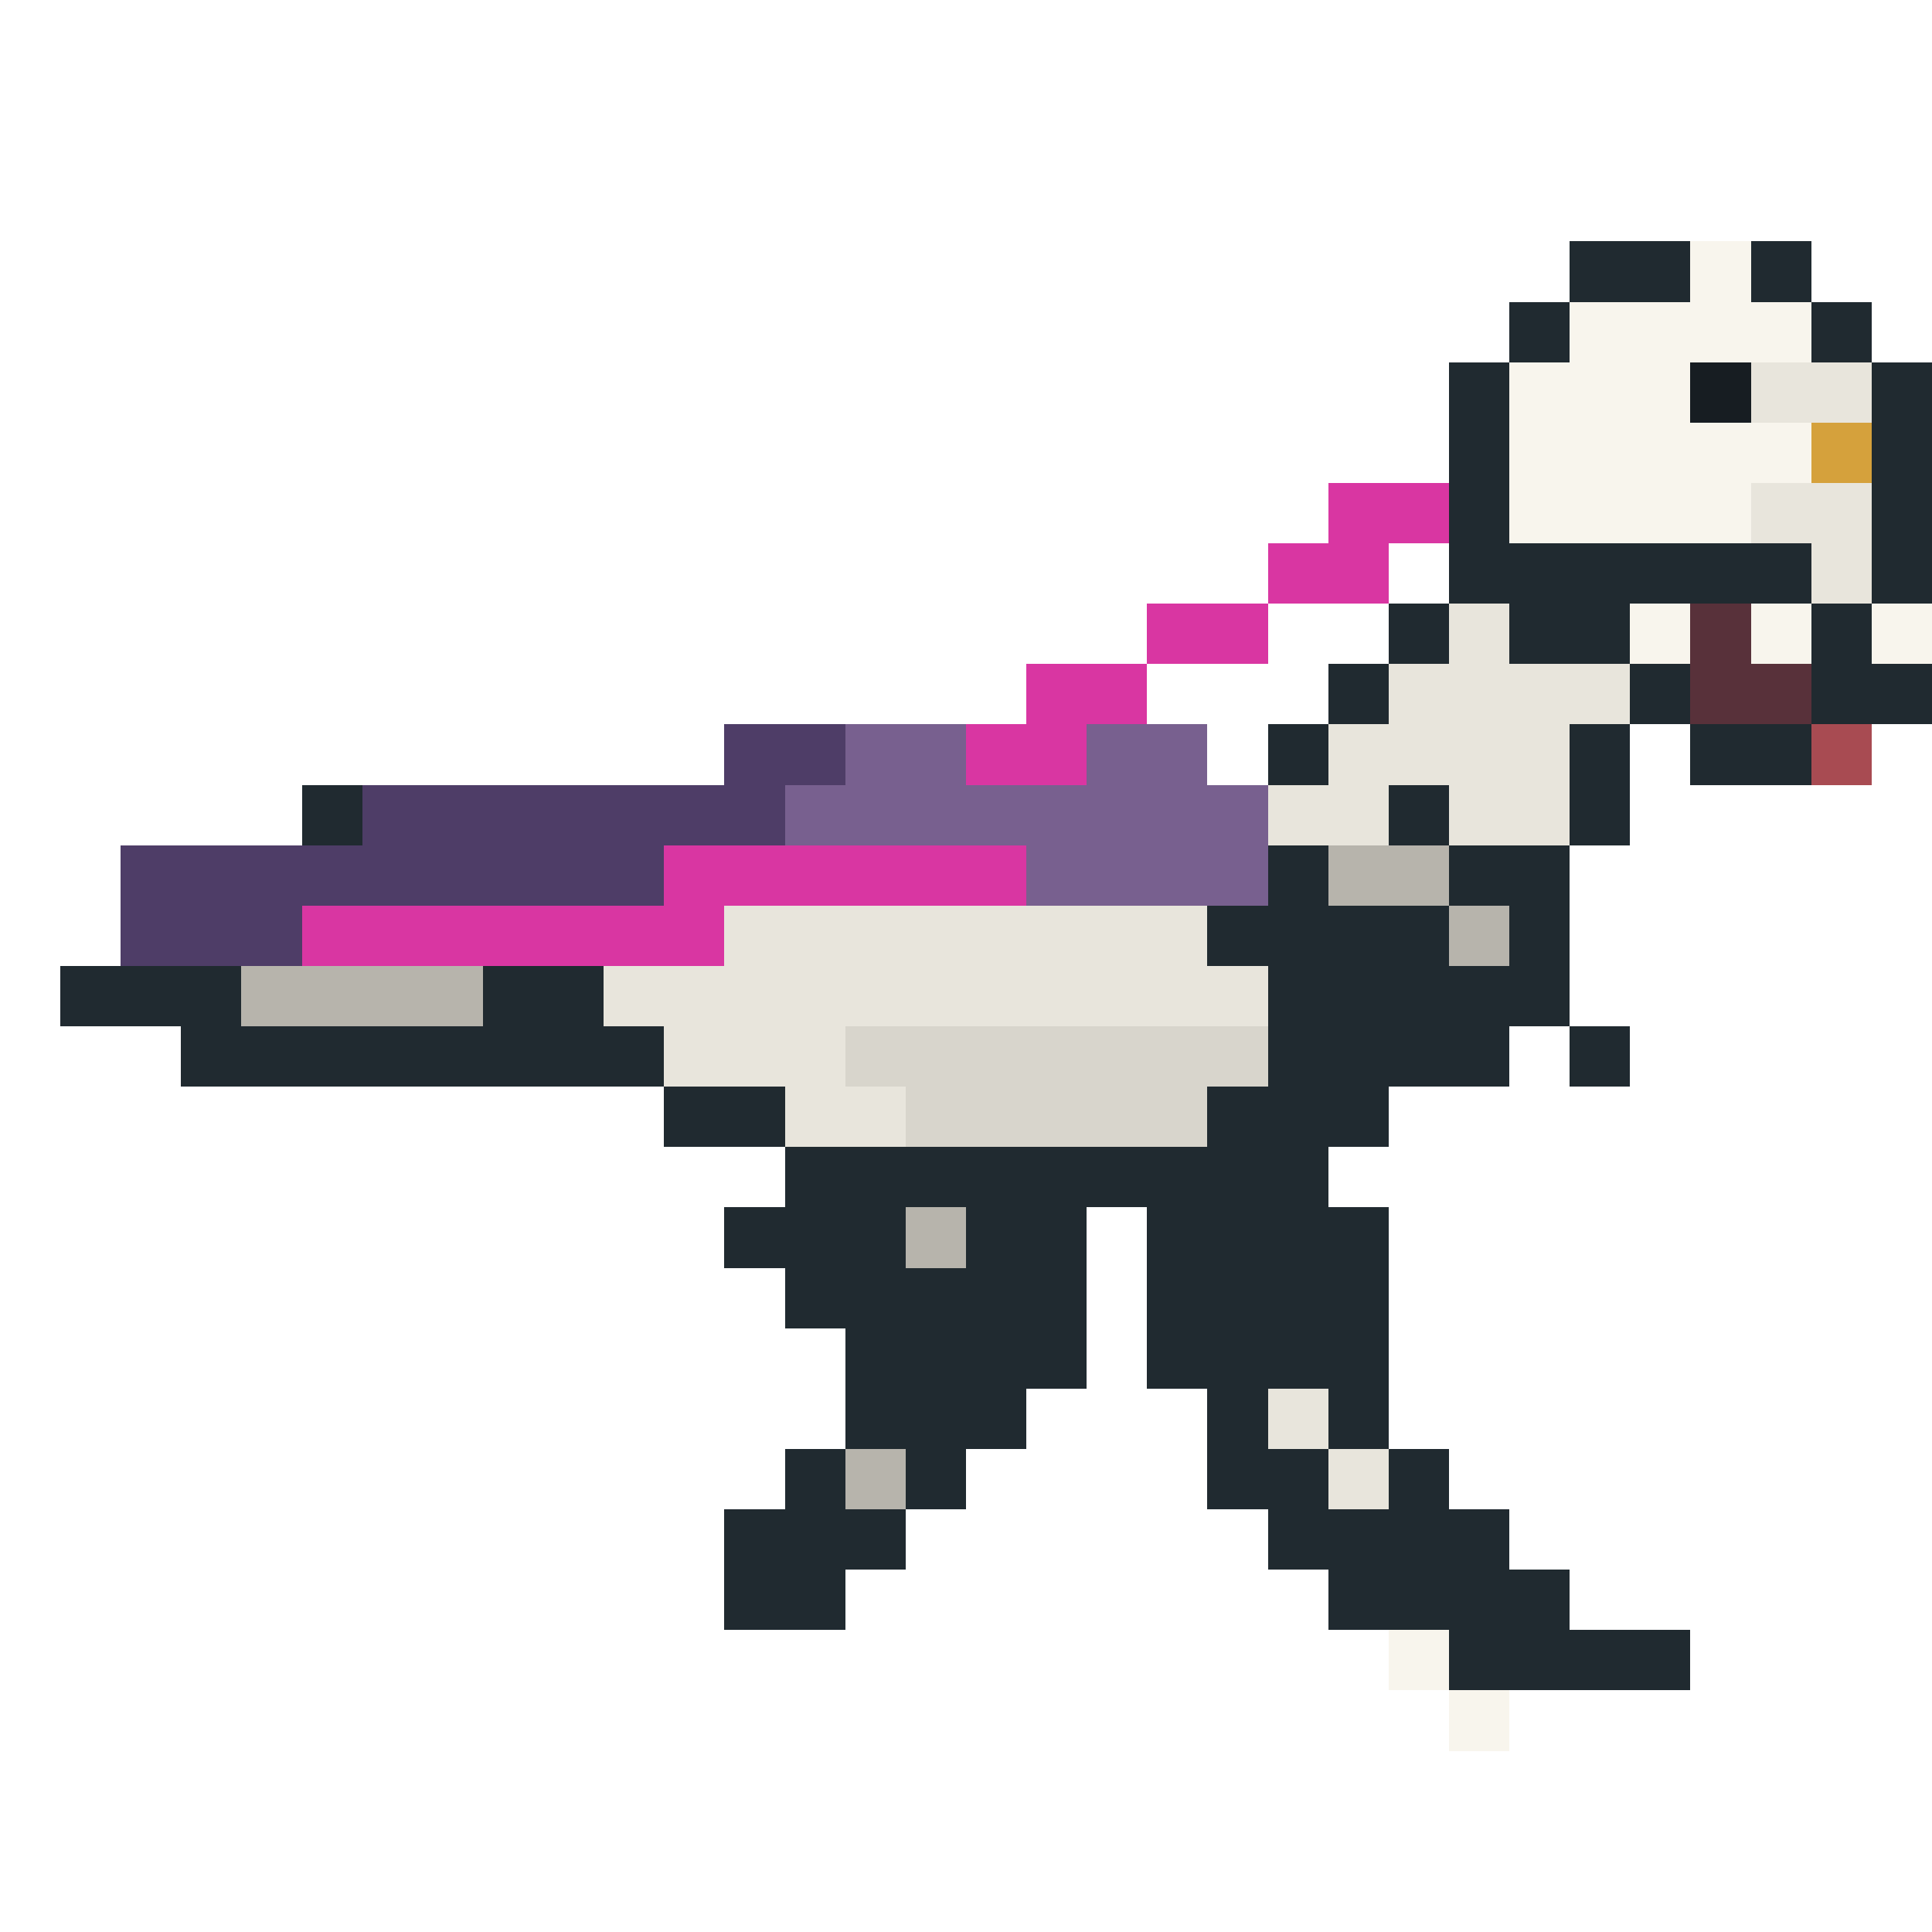
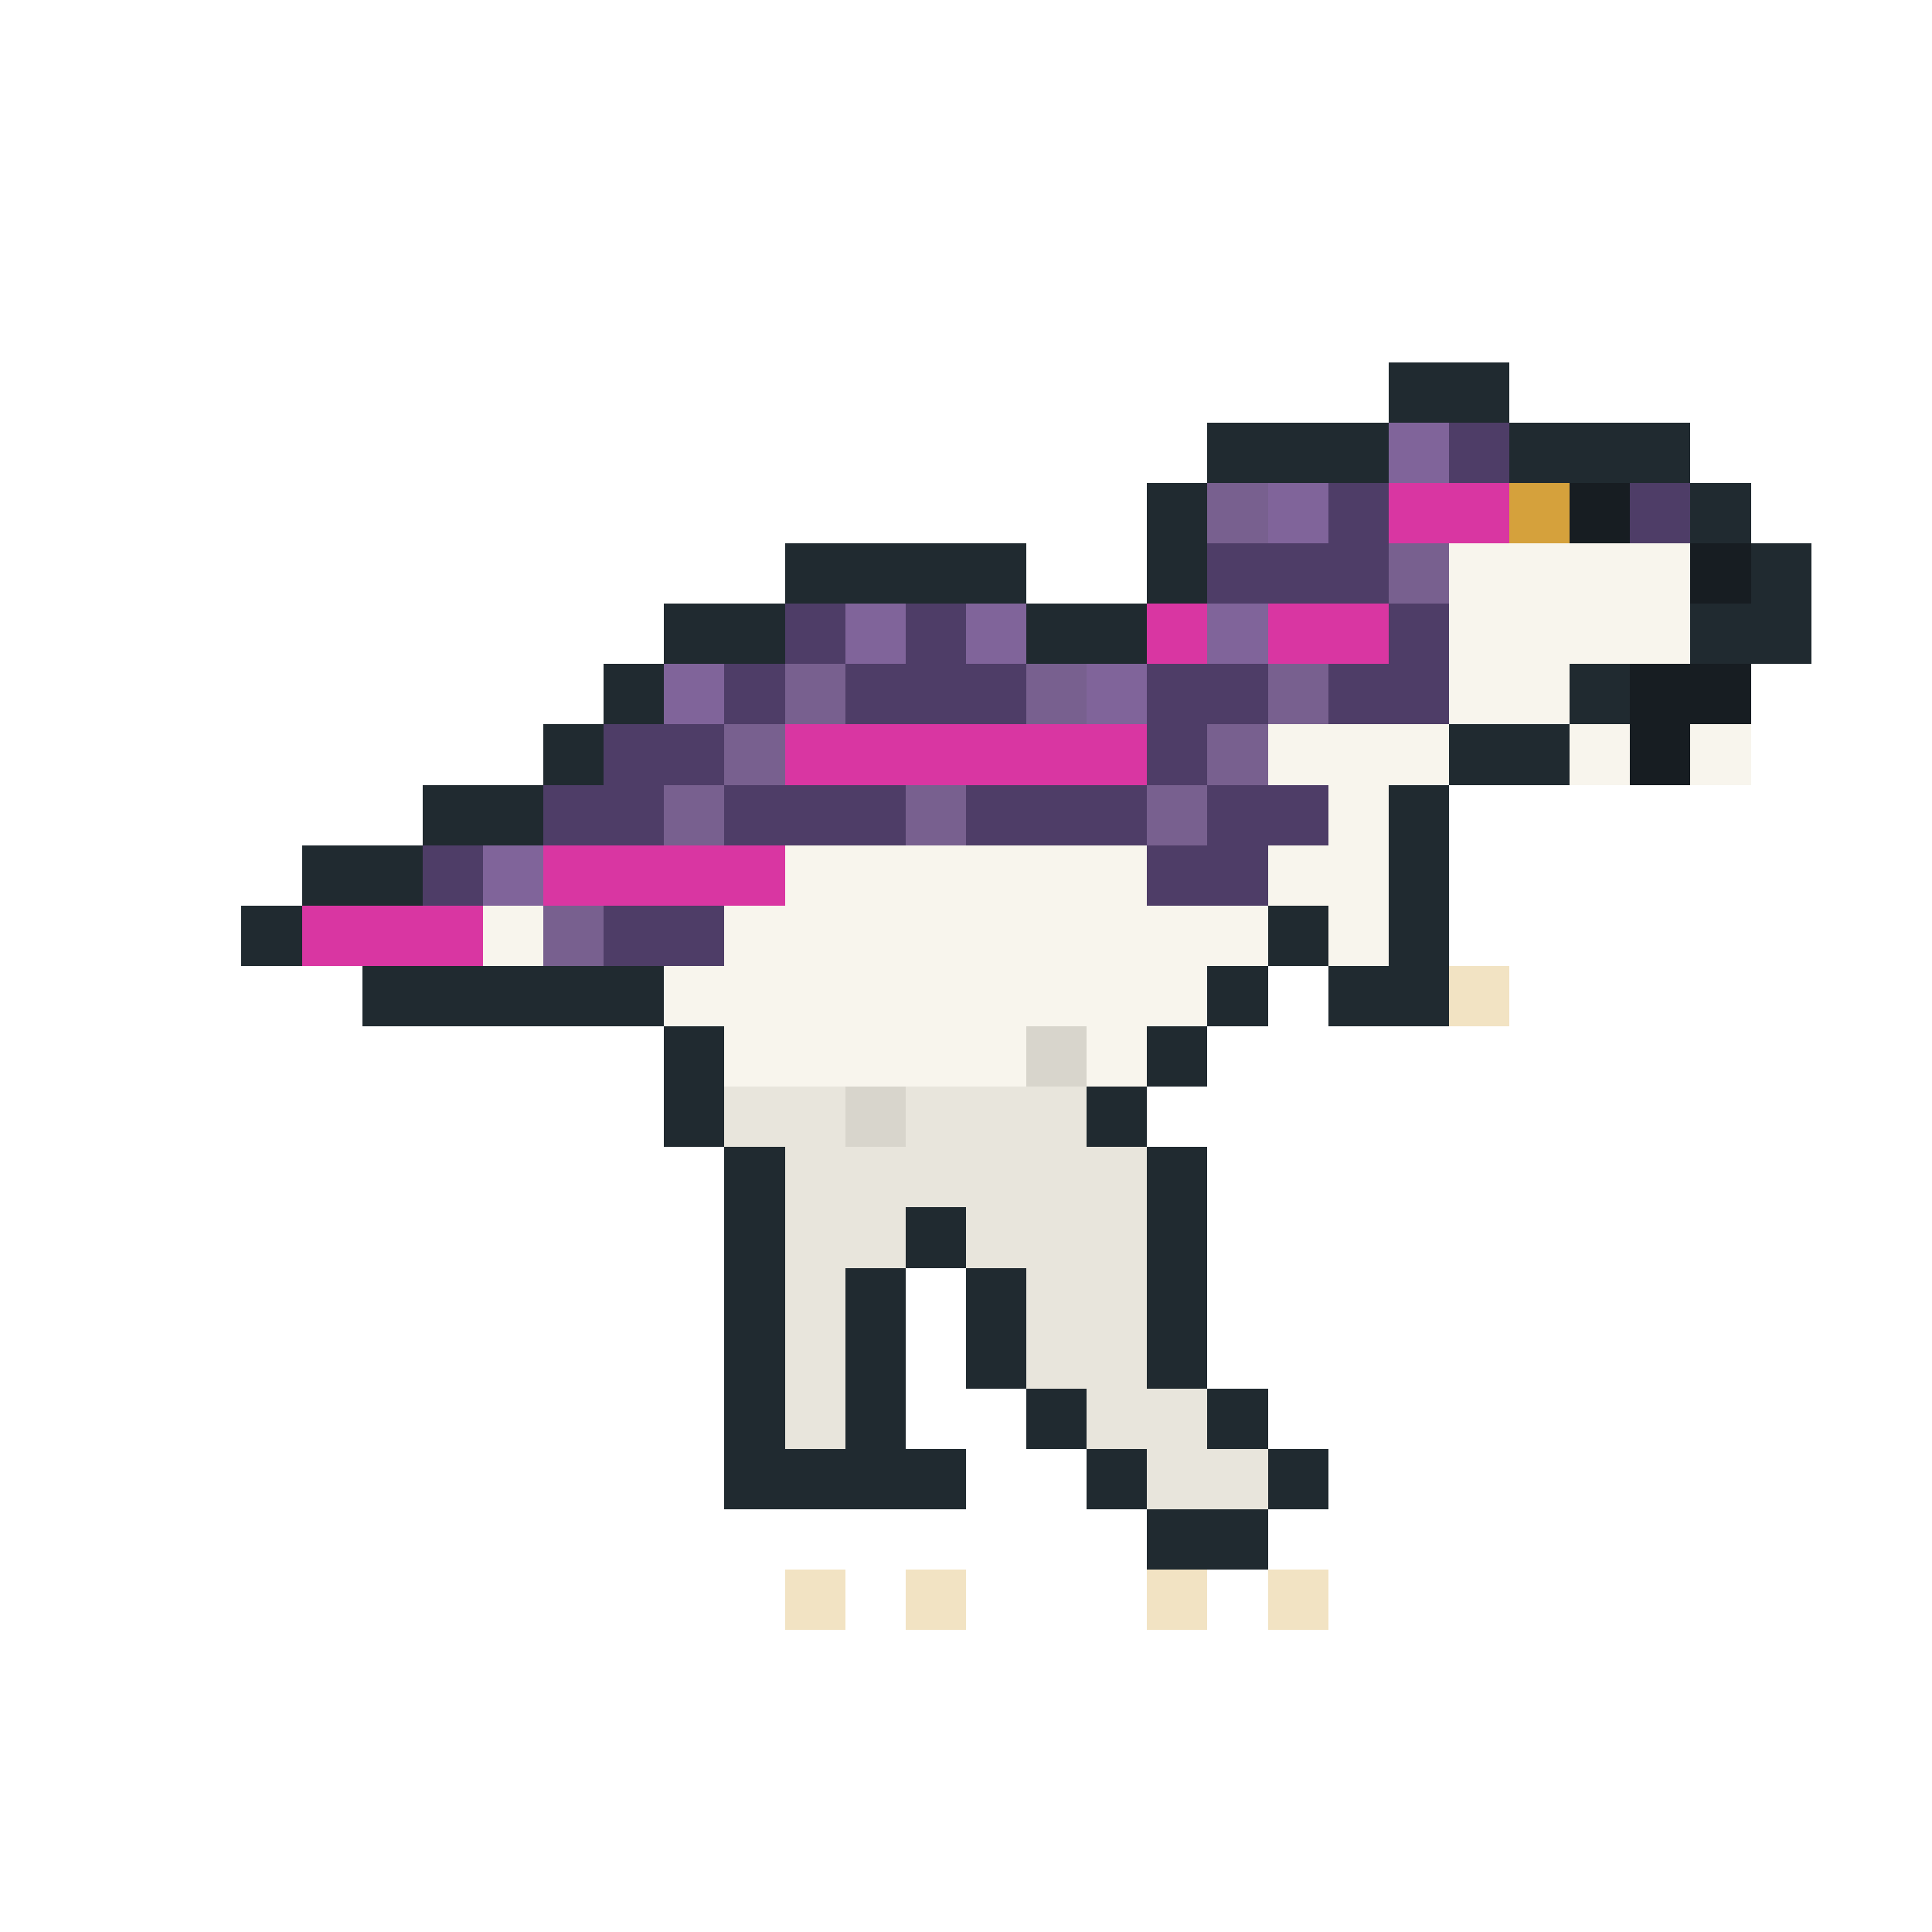
<svg xmlns="http://www.w3.org/2000/svg" viewBox="0 0 128 128" shape-rendering="crispEdges" role="img" aria-label="Rosa" data-character="Rosa" data-species="Velociraptor" data-age="juvenile" data-lineage="Violeta" data-hide="white" data-back="purple" data-dorsal-stripe="magenta" data-eye="gold-ochre" data-origin="Jurassic World Dominion" data-render-style="pixel-art" data-pixel-grid="4px" data-pose="attack" data-motion-accent="attack">
-   <rect x="104" y="16" width="4" height="4" fill="#202a30" />
-   <rect x="108" y="16" width="4" height="4" fill="#202a30" />
-   <rect x="112" y="16" width="4" height="4" fill="#f8f5ed" />
-   <rect x="116" y="16" width="4" height="4" fill="#202a30" />
-   <rect x="100" y="20" width="4" height="4" fill="#202a30" />
-   <rect x="104" y="20" width="4" height="4" fill="#f8f5ed" />
-   <rect x="108" y="20" width="4" height="4" fill="#f8f5ed" />
-   <rect x="112" y="20" width="4" height="4" fill="#f8f5ed" />
-   <rect x="116" y="20" width="4" height="4" fill="#f8f5ed" />
-   <rect x="120" y="20" width="4" height="4" fill="#202a30" />
+   <rect x="92" y="24" width="4" height="4" fill="#202a30" />
  <rect x="96" y="24" width="4" height="4" fill="#202a30" />
-   <rect x="100" y="24" width="4" height="4" fill="#f8f5ed" />
-   <rect x="104" y="24" width="4" height="4" fill="#f8f5ed" />
-   <rect x="108" y="24" width="4" height="4" fill="#f8f5ed" />
-   <rect x="112" y="24" width="4" height="4" fill="#171d22" />
-   <rect x="116" y="24" width="4" height="4" fill="#e8e5dc" />
-   <rect x="120" y="24" width="4" height="4" fill="#e8e5dc" />
-   <rect x="124" y="24" width="4" height="4" fill="#202a30" />
-   <rect x="96" y="28" width="4" height="4" fill="#202a30" />
-   <rect x="100" y="28" width="4" height="4" fill="#f8f5ed" />
-   <rect x="104" y="28" width="4" height="4" fill="#f8f5ed" />
-   <rect x="108" y="28" width="4" height="4" fill="#f8f5ed" />
-   <rect x="112" y="28" width="4" height="4" fill="#f8f5ed" />
-   <rect x="116" y="28" width="4" height="4" fill="#f8f5ed" />
-   <rect x="120" y="28" width="4" height="4" fill="#d5a13c" />
-   <rect x="124" y="28" width="4" height="4" fill="#202a30" />
-   <rect x="88" y="32" width="4" height="4" fill="#d936a2" />
+   <rect x="80" y="28" width="4" height="4" fill="#202a30" />
+   <rect x="84" y="28" width="4" height="4" fill="#202a30" />
+   <rect x="88" y="28" width="4" height="4" fill="#202a30" />
+   <rect x="92" y="28" width="4" height="4" fill="#4e3d67" />
+   <rect x="96" y="28" width="4" height="4" fill="#4e3d67" />
+   <rect x="100" y="28" width="4" height="4" fill="#202a30" />
+   <rect x="104" y="28" width="4" height="4" fill="#202a30" />
+   <rect x="108" y="28" width="4" height="4" fill="#202a30" />
+   <rect x="76" y="32" width="4" height="4" fill="#202a30" />
+   <rect x="80" y="32" width="4" height="4" fill="#78608f" />
+   <rect x="84" y="32" width="4" height="4" fill="#4e3d67" />
+   <rect x="88" y="32" width="4" height="4" fill="#4e3d67" />
  <rect x="92" y="32" width="4" height="4" fill="#d936a2" />
-   <rect x="96" y="32" width="4" height="4" fill="#202a30" />
-   <rect x="100" y="32" width="4" height="4" fill="#f8f5ed" />
-   <rect x="104" y="32" width="4" height="4" fill="#f8f5ed" />
-   <rect x="108" y="32" width="4" height="4" fill="#f8f5ed" />
-   <rect x="112" y="32" width="4" height="4" fill="#f8f5ed" />
-   <rect x="116" y="32" width="4" height="4" fill="#e8e5dc" />
-   <rect x="120" y="32" width="4" height="4" fill="#e8e5dc" />
-   <rect x="124" y="32" width="4" height="4" fill="#202a30" />
-   <rect x="84" y="36" width="4" height="4" fill="#d936a2" />
-   <rect x="88" y="36" width="4" height="4" fill="#d936a2" />
-   <rect x="96" y="36" width="4" height="4" fill="#202a30" />
-   <rect x="100" y="36" width="4" height="4" fill="#202a30" />
-   <rect x="104" y="36" width="4" height="4" fill="#202a30" />
-   <rect x="108" y="36" width="4" height="4" fill="#202a30" />
-   <rect x="112" y="36" width="4" height="4" fill="#202a30" />
+   <rect x="96" y="32" width="4" height="4" fill="#d936a2" />
+   <rect x="100" y="32" width="4" height="4" fill="#d936a2" />
+   <rect x="104" y="32" width="4" height="4" fill="#d936a2" />
+   <rect x="108" y="32" width="4" height="4" fill="#4e3d67" />
+   <rect x="112" y="32" width="4" height="4" fill="#202a30" />
+   <rect x="52" y="36" width="4" height="4" fill="#202a30" />
+   <rect x="56" y="36" width="4" height="4" fill="#202a30" />
+   <rect x="60" y="36" width="4" height="4" fill="#202a30" />
+   <rect x="64" y="36" width="4" height="4" fill="#202a30" />
+   <rect x="76" y="36" width="4" height="4" fill="#202a30" />
+   <rect x="80" y="36" width="4" height="4" fill="#4e3d67" />
+   <rect x="84" y="36" width="4" height="4" fill="#4e3d67" />
+   <rect x="88" y="36" width="4" height="4" fill="#4e3d67" />
+   <rect x="92" y="36" width="4" height="4" fill="#78608f" />
+   <rect x="96" y="36" width="4" height="4" fill="#f8f5ed" />
+   <rect x="100" y="36" width="4" height="4" fill="#f8f5ed" />
+   <rect x="104" y="36" width="4" height="4" fill="#f8f5ed" />
+   <rect x="108" y="36" width="4" height="4" fill="#f8f5ed" />
+   <rect x="112" y="36" width="4" height="4" fill="#4e3d67" />
  <rect x="116" y="36" width="4" height="4" fill="#202a30" />
-   <rect x="120" y="36" width="4" height="4" fill="#e8e5dc" />
-   <rect x="124" y="36" width="4" height="4" fill="#202a30" />
+   <rect x="44" y="40" width="4" height="4" fill="#202a30" />
+   <rect x="48" y="40" width="4" height="4" fill="#202a30" />
+   <rect x="52" y="40" width="4" height="4" fill="#4e3d67" />
+   <rect x="56" y="40" width="4" height="4" fill="#78608f" />
+   <rect x="60" y="40" width="4" height="4" fill="#4e3d67" />
+   <rect x="64" y="40" width="4" height="4" fill="#4e3d67" />
+   <rect x="68" y="40" width="4" height="4" fill="#202a30" />
+   <rect x="72" y="40" width="4" height="4" fill="#202a30" />
  <rect x="76" y="40" width="4" height="4" fill="#d936a2" />
  <rect x="80" y="40" width="4" height="4" fill="#d936a2" />
-   <rect x="92" y="40" width="4" height="4" fill="#202a30" />
-   <rect x="96" y="40" width="4" height="4" fill="#e8e5dc" />
-   <rect x="100" y="40" width="4" height="4" fill="#202a30" />
-   <rect x="104" y="40" width="4" height="4" fill="#202a30" />
+   <rect x="84" y="40" width="4" height="4" fill="#d936a2" />
+   <rect x="88" y="40" width="4" height="4" fill="#d936a2" />
+   <rect x="92" y="40" width="4" height="4" fill="#4e3d67" />
+   <rect x="96" y="40" width="4" height="4" fill="#f8f5ed" />
+   <rect x="100" y="40" width="4" height="4" fill="#f8f5ed" />
+   <rect x="104" y="40" width="4" height="4" fill="#f8f5ed" />
  <rect x="108" y="40" width="4" height="4" fill="#f8f5ed" />
-   <rect x="112" y="40" width="4" height="4" fill="#58313a" />
-   <rect x="116" y="40" width="4" height="4" fill="#f8f5ed" />
-   <rect x="120" y="40" width="4" height="4" fill="#202a30" />
-   <rect x="124" y="40" width="4" height="4" fill="#f8f5ed" />
-   <rect x="68" y="44" width="4" height="4" fill="#d936a2" />
-   <rect x="72" y="44" width="4" height="4" fill="#d936a2" />
-   <rect x="88" y="44" width="4" height="4" fill="#202a30" />
-   <rect x="92" y="44" width="4" height="4" fill="#e8e5dc" />
-   <rect x="96" y="44" width="4" height="4" fill="#e8e5dc" />
-   <rect x="100" y="44" width="4" height="4" fill="#e8e5dc" />
-   <rect x="104" y="44" width="4" height="4" fill="#e8e5dc" />
+   <rect x="112" y="40" width="4" height="4" fill="#202a30" />
+   <rect x="116" y="40" width="4" height="4" fill="#202a30" />
+   <rect x="40" y="44" width="4" height="4" fill="#202a30" />
+   <rect x="44" y="44" width="4" height="4" fill="#4e3d67" />
+   <rect x="48" y="44" width="4" height="4" fill="#4e3d67" />
+   <rect x="52" y="44" width="4" height="4" fill="#78608f" />
+   <rect x="56" y="44" width="4" height="4" fill="#4e3d67" />
+   <rect x="60" y="44" width="4" height="4" fill="#4e3d67" />
+   <rect x="64" y="44" width="4" height="4" fill="#4e3d67" />
+   <rect x="68" y="44" width="4" height="4" fill="#78608f" />
+   <rect x="72" y="44" width="4" height="4" fill="#4e3d67" />
+   <rect x="76" y="44" width="4" height="4" fill="#4e3d67" />
+   <rect x="80" y="44" width="4" height="4" fill="#4e3d67" />
+   <rect x="84" y="44" width="4" height="4" fill="#78608f" />
+   <rect x="88" y="44" width="4" height="4" fill="#4e3d67" />
+   <rect x="92" y="44" width="4" height="4" fill="#4e3d67" />
+   <rect x="96" y="44" width="4" height="4" fill="#f8f5ed" />
+   <rect x="100" y="44" width="4" height="4" fill="#f8f5ed" />
+   <rect x="104" y="44" width="4" height="4" fill="#202a30" />
  <rect x="108" y="44" width="4" height="4" fill="#202a30" />
-   <rect x="112" y="44" width="4" height="4" fill="#58313a" />
-   <rect x="116" y="44" width="4" height="4" fill="#58313a" />
-   <rect x="120" y="44" width="4" height="4" fill="#202a30" />
-   <rect x="124" y="44" width="4" height="4" fill="#202a30" />
-   <rect x="48" y="48" width="4" height="4" fill="#4e3d67" />
-   <rect x="52" y="48" width="4" height="4" fill="#4e3d67" />
-   <rect x="56" y="48" width="4" height="4" fill="#78608f" />
-   <rect x="60" y="48" width="4" height="4" fill="#78608f" />
+   <rect x="36" y="48" width="4" height="4" fill="#202a30" />
+   <rect x="40" y="48" width="4" height="4" fill="#4e3d67" />
+   <rect x="44" y="48" width="4" height="4" fill="#4e3d67" />
+   <rect x="48" y="48" width="4" height="4" fill="#78608f" />
+   <rect x="52" y="48" width="4" height="4" fill="#d936a2" />
+   <rect x="56" y="48" width="4" height="4" fill="#d936a2" />
+   <rect x="60" y="48" width="4" height="4" fill="#d936a2" />
  <rect x="64" y="48" width="4" height="4" fill="#d936a2" />
  <rect x="68" y="48" width="4" height="4" fill="#d936a2" />
-   <rect x="72" y="48" width="4" height="4" fill="#78608f" />
-   <rect x="76" y="48" width="4" height="4" fill="#78608f" />
-   <rect x="84" y="48" width="4" height="4" fill="#202a30" />
-   <rect x="88" y="48" width="4" height="4" fill="#e8e5dc" />
-   <rect x="92" y="48" width="4" height="4" fill="#e8e5dc" />
-   <rect x="96" y="48" width="4" height="4" fill="#e8e5dc" />
-   <rect x="100" y="48" width="4" height="4" fill="#e8e5dc" />
-   <rect x="104" y="48" width="4" height="4" fill="#202a30" />
-   <rect x="112" y="48" width="4" height="4" fill="#202a30" />
-   <rect x="116" y="48" width="4" height="4" fill="#202a30" />
-   <rect x="120" y="48" width="4" height="4" fill="#a84b52" />
-   <rect x="20" y="52" width="4" height="4" fill="#202a30" />
-   <rect x="24" y="52" width="4" height="4" fill="#4e3d67" />
-   <rect x="28" y="52" width="4" height="4" fill="#4e3d67" />
-   <rect x="32" y="52" width="4" height="4" fill="#4e3d67" />
+   <rect x="72" y="48" width="4" height="4" fill="#d936a2" />
+   <rect x="76" y="48" width="4" height="4" fill="#4e3d67" />
+   <rect x="80" y="48" width="4" height="4" fill="#78608f" />
+   <rect x="84" y="48" width="4" height="4" fill="#f8f5ed" />
+   <rect x="88" y="48" width="4" height="4" fill="#f8f5ed" />
+   <rect x="92" y="48" width="4" height="4" fill="#f8f5ed" />
+   <rect x="96" y="48" width="4" height="4" fill="#202a30" />
+   <rect x="100" y="48" width="4" height="4" fill="#202a30" />
+   <rect x="28" y="52" width="4" height="4" fill="#202a30" />
+   <rect x="32" y="52" width="4" height="4" fill="#202a30" />
  <rect x="36" y="52" width="4" height="4" fill="#4e3d67" />
  <rect x="40" y="52" width="4" height="4" fill="#4e3d67" />
-   <rect x="44" y="52" width="4" height="4" fill="#4e3d67" />
+   <rect x="44" y="52" width="4" height="4" fill="#78608f" />
  <rect x="48" y="52" width="4" height="4" fill="#4e3d67" />
-   <rect x="52" y="52" width="4" height="4" fill="#78608f" />
-   <rect x="56" y="52" width="4" height="4" fill="#78608f" />
+   <rect x="52" y="52" width="4" height="4" fill="#4e3d67" />
+   <rect x="56" y="52" width="4" height="4" fill="#4e3d67" />
  <rect x="60" y="52" width="4" height="4" fill="#78608f" />
-   <rect x="64" y="52" width="4" height="4" fill="#78608f" />
-   <rect x="68" y="52" width="4" height="4" fill="#78608f" />
-   <rect x="72" y="52" width="4" height="4" fill="#78608f" />
+   <rect x="64" y="52" width="4" height="4" fill="#4e3d67" />
+   <rect x="68" y="52" width="4" height="4" fill="#4e3d67" />
+   <rect x="72" y="52" width="4" height="4" fill="#4e3d67" />
  <rect x="76" y="52" width="4" height="4" fill="#78608f" />
-   <rect x="80" y="52" width="4" height="4" fill="#78608f" />
-   <rect x="84" y="52" width="4" height="4" fill="#e8e5dc" />
-   <rect x="88" y="52" width="4" height="4" fill="#e8e5dc" />
+   <rect x="80" y="52" width="4" height="4" fill="#4e3d67" />
+   <rect x="84" y="52" width="4" height="4" fill="#4e3d67" />
+   <rect x="88" y="52" width="4" height="4" fill="#f8f5ed" />
  <rect x="92" y="52" width="4" height="4" fill="#202a30" />
-   <rect x="96" y="52" width="4" height="4" fill="#e8e5dc" />
-   <rect x="100" y="52" width="4" height="4" fill="#e8e5dc" />
-   <rect x="104" y="52" width="4" height="4" fill="#202a30" />
-   <rect x="8" y="56" width="4" height="4" fill="#4e3d67" />
-   <rect x="12" y="56" width="4" height="4" fill="#4e3d67" />
-   <rect x="16" y="56" width="4" height="4" fill="#4e3d67" />
-   <rect x="20" y="56" width="4" height="4" fill="#4e3d67" />
-   <rect x="24" y="56" width="4" height="4" fill="#4e3d67" />
+   <rect x="20" y="56" width="4" height="4" fill="#202a30" />
+   <rect x="24" y="56" width="4" height="4" fill="#202a30" />
  <rect x="28" y="56" width="4" height="4" fill="#4e3d67" />
-   <rect x="32" y="56" width="4" height="4" fill="#4e3d67" />
-   <rect x="36" y="56" width="4" height="4" fill="#4e3d67" />
-   <rect x="40" y="56" width="4" height="4" fill="#4e3d67" />
+   <rect x="32" y="56" width="4" height="4" fill="#d936a2" />
+   <rect x="36" y="56" width="4" height="4" fill="#d936a2" />
+   <rect x="40" y="56" width="4" height="4" fill="#d936a2" />
  <rect x="44" y="56" width="4" height="4" fill="#d936a2" />
  <rect x="48" y="56" width="4" height="4" fill="#d936a2" />
-   <rect x="52" y="56" width="4" height="4" fill="#d936a2" />
-   <rect x="56" y="56" width="4" height="4" fill="#d936a2" />
-   <rect x="60" y="56" width="4" height="4" fill="#d936a2" />
-   <rect x="64" y="56" width="4" height="4" fill="#d936a2" />
-   <rect x="68" y="56" width="4" height="4" fill="#78608f" />
-   <rect x="72" y="56" width="4" height="4" fill="#78608f" />
-   <rect x="76" y="56" width="4" height="4" fill="#78608f" />
-   <rect x="80" y="56" width="4" height="4" fill="#78608f" />
-   <rect x="84" y="56" width="4" height="4" fill="#202a30" />
-   <rect x="88" y="56" width="4" height="4" fill="#b7b4ac" />
-   <rect x="92" y="56" width="4" height="4" fill="#b7b4ac" />
-   <rect x="96" y="56" width="4" height="4" fill="#202a30" />
-   <rect x="100" y="56" width="4" height="4" fill="#202a30" />
-   <rect x="8" y="60" width="4" height="4" fill="#4e3d67" />
-   <rect x="12" y="60" width="4" height="4" fill="#4e3d67" />
-   <rect x="16" y="60" width="4" height="4" fill="#4e3d67" />
+   <rect x="52" y="56" width="4" height="4" fill="#f8f5ed" />
+   <rect x="56" y="56" width="4" height="4" fill="#f8f5ed" />
+   <rect x="60" y="56" width="4" height="4" fill="#f8f5ed" />
+   <rect x="64" y="56" width="4" height="4" fill="#f8f5ed" />
+   <rect x="68" y="56" width="4" height="4" fill="#f8f5ed" />
+   <rect x="72" y="56" width="4" height="4" fill="#f8f5ed" />
+   <rect x="76" y="56" width="4" height="4" fill="#4e3d67" />
+   <rect x="80" y="56" width="4" height="4" fill="#4e3d67" />
+   <rect x="84" y="56" width="4" height="4" fill="#f8f5ed" />
+   <rect x="88" y="56" width="4" height="4" fill="#f8f5ed" />
+   <rect x="92" y="56" width="4" height="4" fill="#202a30" />
+   <rect x="16" y="60" width="4" height="4" fill="#202a30" />
  <rect x="20" y="60" width="4" height="4" fill="#d936a2" />
  <rect x="24" y="60" width="4" height="4" fill="#d936a2" />
  <rect x="28" y="60" width="4" height="4" fill="#d936a2" />
-   <rect x="32" y="60" width="4" height="4" fill="#d936a2" />
-   <rect x="36" y="60" width="4" height="4" fill="#d936a2" />
-   <rect x="40" y="60" width="4" height="4" fill="#d936a2" />
-   <rect x="44" y="60" width="4" height="4" fill="#d936a2" />
-   <rect x="48" y="60" width="4" height="4" fill="#e8e5dc" />
-   <rect x="52" y="60" width="4" height="4" fill="#e8e5dc" />
-   <rect x="56" y="60" width="4" height="4" fill="#e8e5dc" />
-   <rect x="60" y="60" width="4" height="4" fill="#e8e5dc" />
-   <rect x="64" y="60" width="4" height="4" fill="#e8e5dc" />
-   <rect x="68" y="60" width="4" height="4" fill="#e8e5dc" />
-   <rect x="72" y="60" width="4" height="4" fill="#e8e5dc" />
-   <rect x="76" y="60" width="4" height="4" fill="#e8e5dc" />
-   <rect x="80" y="60" width="4" height="4" fill="#202a30" />
+   <rect x="32" y="60" width="4" height="4" fill="#f8f5ed" />
+   <rect x="36" y="60" width="4" height="4" fill="#78608f" />
+   <rect x="40" y="60" width="4" height="4" fill="#4e3d67" />
+   <rect x="44" y="60" width="4" height="4" fill="#4e3d67" />
+   <rect x="48" y="60" width="4" height="4" fill="#f8f5ed" />
+   <rect x="52" y="60" width="4" height="4" fill="#f8f5ed" />
+   <rect x="56" y="60" width="4" height="4" fill="#f8f5ed" />
+   <rect x="60" y="60" width="4" height="4" fill="#f8f5ed" />
+   <rect x="64" y="60" width="4" height="4" fill="#f8f5ed" />
+   <rect x="68" y="60" width="4" height="4" fill="#f8f5ed" />
+   <rect x="72" y="60" width="4" height="4" fill="#f8f5ed" />
+   <rect x="76" y="60" width="4" height="4" fill="#f8f5ed" />
+   <rect x="80" y="60" width="4" height="4" fill="#f8f5ed" />
  <rect x="84" y="60" width="4" height="4" fill="#202a30" />
-   <rect x="88" y="60" width="4" height="4" fill="#202a30" />
+   <rect x="88" y="60" width="4" height="4" fill="#f8f5ed" />
  <rect x="92" y="60" width="4" height="4" fill="#202a30" />
-   <rect x="96" y="60" width="4" height="4" fill="#b7b4ac" />
-   <rect x="100" y="60" width="4" height="4" fill="#202a30" />
-   <rect x="4" y="64" width="4" height="4" fill="#202a30" />
-   <rect x="8" y="64" width="4" height="4" fill="#202a30" />
-   <rect x="12" y="64" width="4" height="4" fill="#202a30" />
-   <rect x="16" y="64" width="4" height="4" fill="#b7b4ac" />
-   <rect x="20" y="64" width="4" height="4" fill="#b7b4ac" />
-   <rect x="24" y="64" width="4" height="4" fill="#b7b4ac" />
-   <rect x="28" y="64" width="4" height="4" fill="#b7b4ac" />
+   <rect x="24" y="64" width="4" height="4" fill="#202a30" />
+   <rect x="28" y="64" width="4" height="4" fill="#202a30" />
  <rect x="32" y="64" width="4" height="4" fill="#202a30" />
  <rect x="36" y="64" width="4" height="4" fill="#202a30" />
-   <rect x="40" y="64" width="4" height="4" fill="#e8e5dc" />
-   <rect x="44" y="64" width="4" height="4" fill="#e8e5dc" />
-   <rect x="48" y="64" width="4" height="4" fill="#e8e5dc" />
-   <rect x="52" y="64" width="4" height="4" fill="#e8e5dc" />
-   <rect x="56" y="64" width="4" height="4" fill="#e8e5dc" />
-   <rect x="60" y="64" width="4" height="4" fill="#e8e5dc" />
-   <rect x="64" y="64" width="4" height="4" fill="#e8e5dc" />
-   <rect x="68" y="64" width="4" height="4" fill="#e8e5dc" />
-   <rect x="72" y="64" width="4" height="4" fill="#e8e5dc" />
-   <rect x="76" y="64" width="4" height="4" fill="#e8e5dc" />
-   <rect x="80" y="64" width="4" height="4" fill="#e8e5dc" />
-   <rect x="84" y="64" width="4" height="4" fill="#202a30" />
+   <rect x="40" y="64" width="4" height="4" fill="#202a30" />
+   <rect x="44" y="64" width="4" height="4" fill="#f8f5ed" />
+   <rect x="48" y="64" width="4" height="4" fill="#f8f5ed" />
+   <rect x="52" y="64" width="4" height="4" fill="#f8f5ed" />
+   <rect x="56" y="64" width="4" height="4" fill="#f8f5ed" />
+   <rect x="60" y="64" width="4" height="4" fill="#f8f5ed" />
+   <rect x="64" y="64" width="4" height="4" fill="#f8f5ed" />
+   <rect x="68" y="64" width="4" height="4" fill="#f8f5ed" />
+   <rect x="72" y="64" width="4" height="4" fill="#f8f5ed" />
+   <rect x="76" y="64" width="4" height="4" fill="#f8f5ed" />
+   <rect x="80" y="64" width="4" height="4" fill="#202a30" />
  <rect x="88" y="64" width="4" height="4" fill="#202a30" />
  <rect x="92" y="64" width="4" height="4" fill="#202a30" />
-   <rect x="96" y="64" width="4" height="4" fill="#202a30" />
-   <rect x="100" y="64" width="4" height="4" fill="#202a30" />
-   <rect x="12" y="68" width="4" height="4" fill="#202a30" />
-   <rect x="16" y="68" width="4" height="4" fill="#202a30" />
-   <rect x="20" y="68" width="4" height="4" fill="#202a30" />
-   <rect x="24" y="68" width="4" height="4" fill="#202a30" />
-   <rect x="28" y="68" width="4" height="4" fill="#202a30" />
-   <rect x="32" y="68" width="4" height="4" fill="#202a30" />
-   <rect x="36" y="68" width="4" height="4" fill="#202a30" />
-   <rect x="40" y="68" width="4" height="4" fill="#202a30" />
-   <rect x="44" y="68" width="4" height="4" fill="#e8e5dc" />
-   <rect x="48" y="68" width="4" height="4" fill="#e8e5dc" />
-   <rect x="52" y="68" width="4" height="4" fill="#e8e5dc" />
-   <rect x="56" y="68" width="4" height="4" fill="#d8d5cc" />
-   <rect x="60" y="68" width="4" height="4" fill="#d8d5cc" />
-   <rect x="64" y="68" width="4" height="4" fill="#d8d5cc" />
+   <rect x="44" y="68" width="4" height="4" fill="#202a30" />
+   <rect x="48" y="68" width="4" height="4" fill="#f8f5ed" />
+   <rect x="52" y="68" width="4" height="4" fill="#f8f5ed" />
+   <rect x="56" y="68" width="4" height="4" fill="#f8f5ed" />
+   <rect x="60" y="68" width="4" height="4" fill="#f8f5ed" />
+   <rect x="64" y="68" width="4" height="4" fill="#f8f5ed" />
  <rect x="68" y="68" width="4" height="4" fill="#d8d5cc" />
-   <rect x="72" y="68" width="4" height="4" fill="#d8d5cc" />
-   <rect x="76" y="68" width="4" height="4" fill="#d8d5cc" />
-   <rect x="80" y="68" width="4" height="4" fill="#d8d5cc" />
-   <rect x="84" y="68" width="4" height="4" fill="#202a30" />
-   <rect x="88" y="68" width="4" height="4" fill="#202a30" />
-   <rect x="92" y="68" width="4" height="4" fill="#202a30" />
-   <rect x="96" y="68" width="4" height="4" fill="#202a30" />
-   <rect x="104" y="68" width="4" height="4" fill="#202a30" />
+   <rect x="72" y="68" width="4" height="4" fill="#f8f5ed" />
+   <rect x="76" y="68" width="4" height="4" fill="#202a30" />
  <rect x="44" y="72" width="4" height="4" fill="#202a30" />
-   <rect x="48" y="72" width="4" height="4" fill="#202a30" />
+   <rect x="48" y="72" width="4" height="4" fill="#e8e5dc" />
  <rect x="52" y="72" width="4" height="4" fill="#e8e5dc" />
-   <rect x="56" y="72" width="4" height="4" fill="#e8e5dc" />
-   <rect x="60" y="72" width="4" height="4" fill="#d8d5cc" />
-   <rect x="64" y="72" width="4" height="4" fill="#d8d5cc" />
-   <rect x="68" y="72" width="4" height="4" fill="#d8d5cc" />
-   <rect x="72" y="72" width="4" height="4" fill="#d8d5cc" />
-   <rect x="76" y="72" width="4" height="4" fill="#d8d5cc" />
-   <rect x="80" y="72" width="4" height="4" fill="#202a30" />
-   <rect x="84" y="72" width="4" height="4" fill="#202a30" />
-   <rect x="88" y="72" width="4" height="4" fill="#202a30" />
-   <rect x="52" y="76" width="4" height="4" fill="#202a30" />
-   <rect x="56" y="76" width="4" height="4" fill="#202a30" />
-   <rect x="60" y="76" width="4" height="4" fill="#202a30" />
-   <rect x="64" y="76" width="4" height="4" fill="#202a30" />
-   <rect x="68" y="76" width="4" height="4" fill="#202a30" />
-   <rect x="72" y="76" width="4" height="4" fill="#202a30" />
+   <rect x="56" y="72" width="4" height="4" fill="#d8d5cc" />
+   <rect x="60" y="72" width="4" height="4" fill="#e8e5dc" />
+   <rect x="64" y="72" width="4" height="4" fill="#e8e5dc" />
+   <rect x="68" y="72" width="4" height="4" fill="#e8e5dc" />
+   <rect x="72" y="72" width="4" height="4" fill="#202a30" />
+   <rect x="48" y="76" width="4" height="4" fill="#202a30" />
+   <rect x="52" y="76" width="4" height="4" fill="#e8e5dc" />
+   <rect x="56" y="76" width="4" height="4" fill="#e8e5dc" />
+   <rect x="60" y="76" width="4" height="4" fill="#e8e5dc" />
+   <rect x="64" y="76" width="4" height="4" fill="#e8e5dc" />
+   <rect x="68" y="76" width="4" height="4" fill="#e8e5dc" />
+   <rect x="72" y="76" width="4" height="4" fill="#e8e5dc" />
  <rect x="76" y="76" width="4" height="4" fill="#202a30" />
-   <rect x="80" y="76" width="4" height="4" fill="#202a30" />
-   <rect x="84" y="76" width="4" height="4" fill="#202a30" />
  <rect x="48" y="80" width="4" height="4" fill="#202a30" />
-   <rect x="52" y="80" width="4" height="4" fill="#202a30" />
-   <rect x="56" y="80" width="4" height="4" fill="#202a30" />
-   <rect x="60" y="80" width="4" height="4" fill="#b7b4ac" />
-   <rect x="64" y="80" width="4" height="4" fill="#202a30" />
-   <rect x="68" y="80" width="4" height="4" fill="#202a30" />
+   <rect x="52" y="80" width="4" height="4" fill="#e8e5dc" />
+   <rect x="56" y="80" width="4" height="4" fill="#e8e5dc" />
+   <rect x="60" y="80" width="4" height="4" fill="#202a30" />
+   <rect x="64" y="80" width="4" height="4" fill="#e8e5dc" />
+   <rect x="68" y="80" width="4" height="4" fill="#e8e5dc" />
+   <rect x="72" y="80" width="4" height="4" fill="#e8e5dc" />
  <rect x="76" y="80" width="4" height="4" fill="#202a30" />
-   <rect x="80" y="80" width="4" height="4" fill="#202a30" />
-   <rect x="84" y="80" width="4" height="4" fill="#202a30" />
-   <rect x="88" y="80" width="4" height="4" fill="#202a30" />
-   <rect x="52" y="84" width="4" height="4" fill="#202a30" />
+   <rect x="48" y="84" width="4" height="4" fill="#202a30" />
+   <rect x="52" y="84" width="4" height="4" fill="#e8e5dc" />
  <rect x="56" y="84" width="4" height="4" fill="#202a30" />
-   <rect x="60" y="84" width="4" height="4" fill="#202a30" />
  <rect x="64" y="84" width="4" height="4" fill="#202a30" />
-   <rect x="68" y="84" width="4" height="4" fill="#202a30" />
+   <rect x="68" y="84" width="4" height="4" fill="#e8e5dc" />
+   <rect x="72" y="84" width="4" height="4" fill="#e8e5dc" />
  <rect x="76" y="84" width="4" height="4" fill="#202a30" />
-   <rect x="80" y="84" width="4" height="4" fill="#202a30" />
-   <rect x="84" y="84" width="4" height="4" fill="#202a30" />
-   <rect x="88" y="84" width="4" height="4" fill="#202a30" />
+   <rect x="48" y="88" width="4" height="4" fill="#202a30" />
+   <rect x="52" y="88" width="4" height="4" fill="#e8e5dc" />
  <rect x="56" y="88" width="4" height="4" fill="#202a30" />
-   <rect x="60" y="88" width="4" height="4" fill="#202a30" />
  <rect x="64" y="88" width="4" height="4" fill="#202a30" />
-   <rect x="68" y="88" width="4" height="4" fill="#202a30" />
+   <rect x="68" y="88" width="4" height="4" fill="#e8e5dc" />
+   <rect x="72" y="88" width="4" height="4" fill="#e8e5dc" />
  <rect x="76" y="88" width="4" height="4" fill="#202a30" />
-   <rect x="80" y="88" width="4" height="4" fill="#202a30" />
-   <rect x="84" y="88" width="4" height="4" fill="#202a30" />
-   <rect x="88" y="88" width="4" height="4" fill="#202a30" />
+   <rect x="48" y="92" width="4" height="4" fill="#202a30" />
+   <rect x="52" y="92" width="4" height="4" fill="#e8e5dc" />
  <rect x="56" y="92" width="4" height="4" fill="#202a30" />
-   <rect x="60" y="92" width="4" height="4" fill="#202a30" />
-   <rect x="64" y="92" width="4" height="4" fill="#202a30" />
+   <rect x="68" y="92" width="4" height="4" fill="#202a30" />
+   <rect x="72" y="92" width="4" height="4" fill="#e8e5dc" />
+   <rect x="76" y="92" width="4" height="4" fill="#e8e5dc" />
  <rect x="80" y="92" width="4" height="4" fill="#202a30" />
-   <rect x="84" y="92" width="4" height="4" fill="#e8e5dc" />
-   <rect x="88" y="92" width="4" height="4" fill="#202a30" />
+   <rect x="48" y="96" width="4" height="4" fill="#202a30" />
  <rect x="52" y="96" width="4" height="4" fill="#202a30" />
-   <rect x="56" y="96" width="4" height="4" fill="#b7b4ac" />
+   <rect x="56" y="96" width="4" height="4" fill="#202a30" />
  <rect x="60" y="96" width="4" height="4" fill="#202a30" />
-   <rect x="80" y="96" width="4" height="4" fill="#202a30" />
+   <rect x="72" y="96" width="4" height="4" fill="#202a30" />
+   <rect x="76" y="96" width="4" height="4" fill="#e8e5dc" />
+   <rect x="80" y="96" width="4" height="4" fill="#e8e5dc" />
  <rect x="84" y="96" width="4" height="4" fill="#202a30" />
-   <rect x="88" y="96" width="4" height="4" fill="#e8e5dc" />
-   <rect x="92" y="96" width="4" height="4" fill="#202a30" />
-   <rect x="48" y="100" width="4" height="4" fill="#202a30" />
-   <rect x="52" y="100" width="4" height="4" fill="#202a30" />
-   <rect x="56" y="100" width="4" height="4" fill="#202a30" />
-   <rect x="84" y="100" width="4" height="4" fill="#202a30" />
-   <rect x="88" y="100" width="4" height="4" fill="#202a30" />
-   <rect x="92" y="100" width="4" height="4" fill="#202a30" />
-   <rect x="96" y="100" width="4" height="4" fill="#202a30" />
-   <rect x="48" y="104" width="4" height="4" fill="#202a30" />
-   <rect x="52" y="104" width="4" height="4" fill="#202a30" />
-   <rect x="88" y="104" width="4" height="4" fill="#202a30" />
-   <rect x="92" y="104" width="4" height="4" fill="#202a30" />
-   <rect x="96" y="104" width="4" height="4" fill="#202a30" />
-   <rect x="100" y="104" width="4" height="4" fill="#202a30" />
-   <rect x="92" y="108" width="4" height="4" fill="#f8f5ed" />
-   <rect x="96" y="108" width="4" height="4" fill="#202a30" />
-   <rect x="100" y="108" width="4" height="4" fill="#202a30" />
-   <rect x="104" y="108" width="4" height="4" fill="#202a30" />
-   <rect x="108" y="108" width="4" height="4" fill="#202a30" />
-   <rect x="96" y="112" width="4" height="4" fill="#f8f5ed" />
+   <rect x="76" y="100" width="4" height="4" fill="#202a30" />
+   <rect x="80" y="100" width="4" height="4" fill="#202a30" />
+   <rect x="32" y="56" width="4" height="4" fill="#80649a" />
+   <rect x="44" y="44" width="4" height="4" fill="#80649a" />
+   <rect x="56" y="40" width="4" height="4" fill="#80649a" />
+   <rect x="64" y="40" width="4" height="4" fill="#80649a" />
+   <rect x="72" y="44" width="4" height="4" fill="#80649a" />
+   <rect x="80" y="40" width="4" height="4" fill="#80649a" />
+   <rect x="84" y="32" width="4" height="4" fill="#80649a" />
+   <rect x="92" y="28" width="4" height="4" fill="#80649a" />
+   <rect x="100" y="32" width="4" height="4" fill="#d5a13c" />
+   <rect x="104" y="32" width="4" height="4" fill="#d5a13c" />
+   <rect x="104" y="32" width="4" height="4" fill="#171d22" />
+   <rect x="112" y="36" width="4" height="4" fill="#171d22" />
+   <rect x="52" y="104" width="4" height="4" fill="#f2e3c3" />
+   <rect x="60" y="104" width="4" height="4" fill="#f2e3c3" />
+   <rect x="76" y="104" width="4" height="4" fill="#f2e3c3" />
+   <rect x="84" y="104" width="4" height="4" fill="#f2e3c3" />
+   <rect x="96" y="64" width="4" height="4" fill="#f2e3c3" />
+   <rect x="108" y="44" width="4" height="4" fill="#171d22" />
+   <rect x="112" y="44" width="4" height="4" fill="#171d22" />
+   <rect x="108" y="48" width="4" height="4" fill="#171d22" />
+   <rect x="104" y="48" width="4" height="4" fill="#f8f5ed" />
+   <rect x="112" y="48" width="4" height="4" fill="#f8f5ed" />
</svg>
